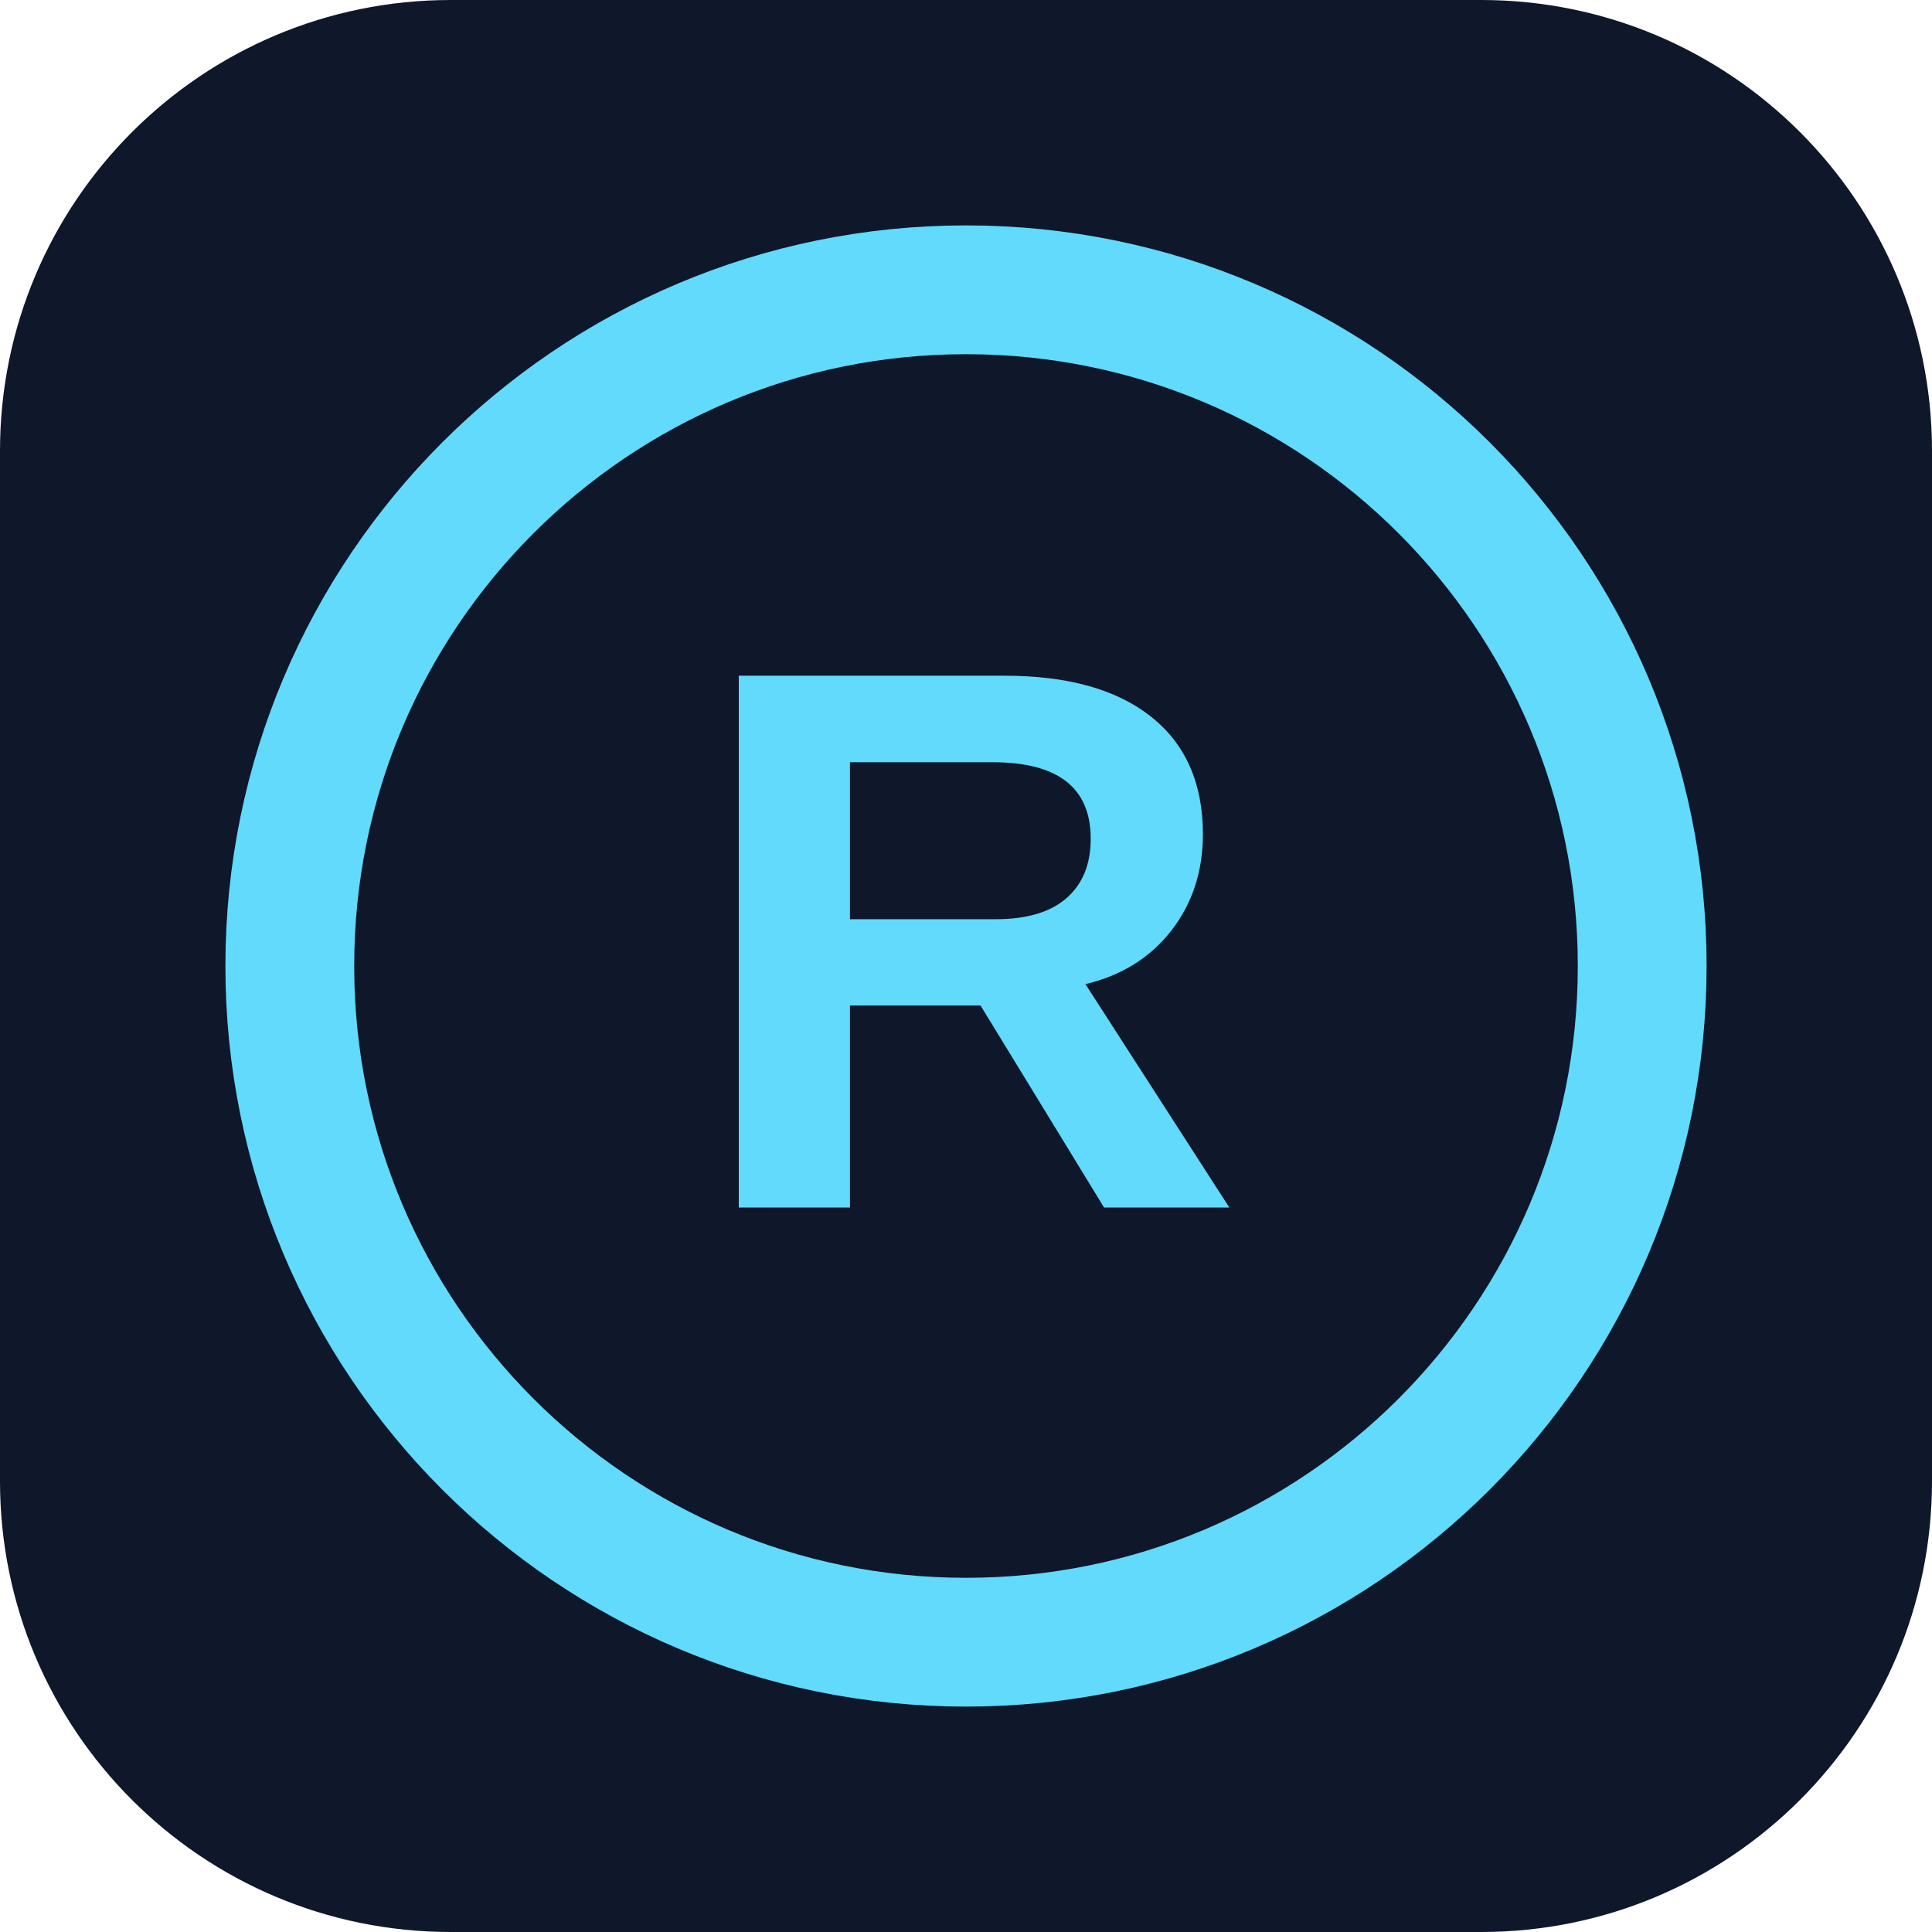
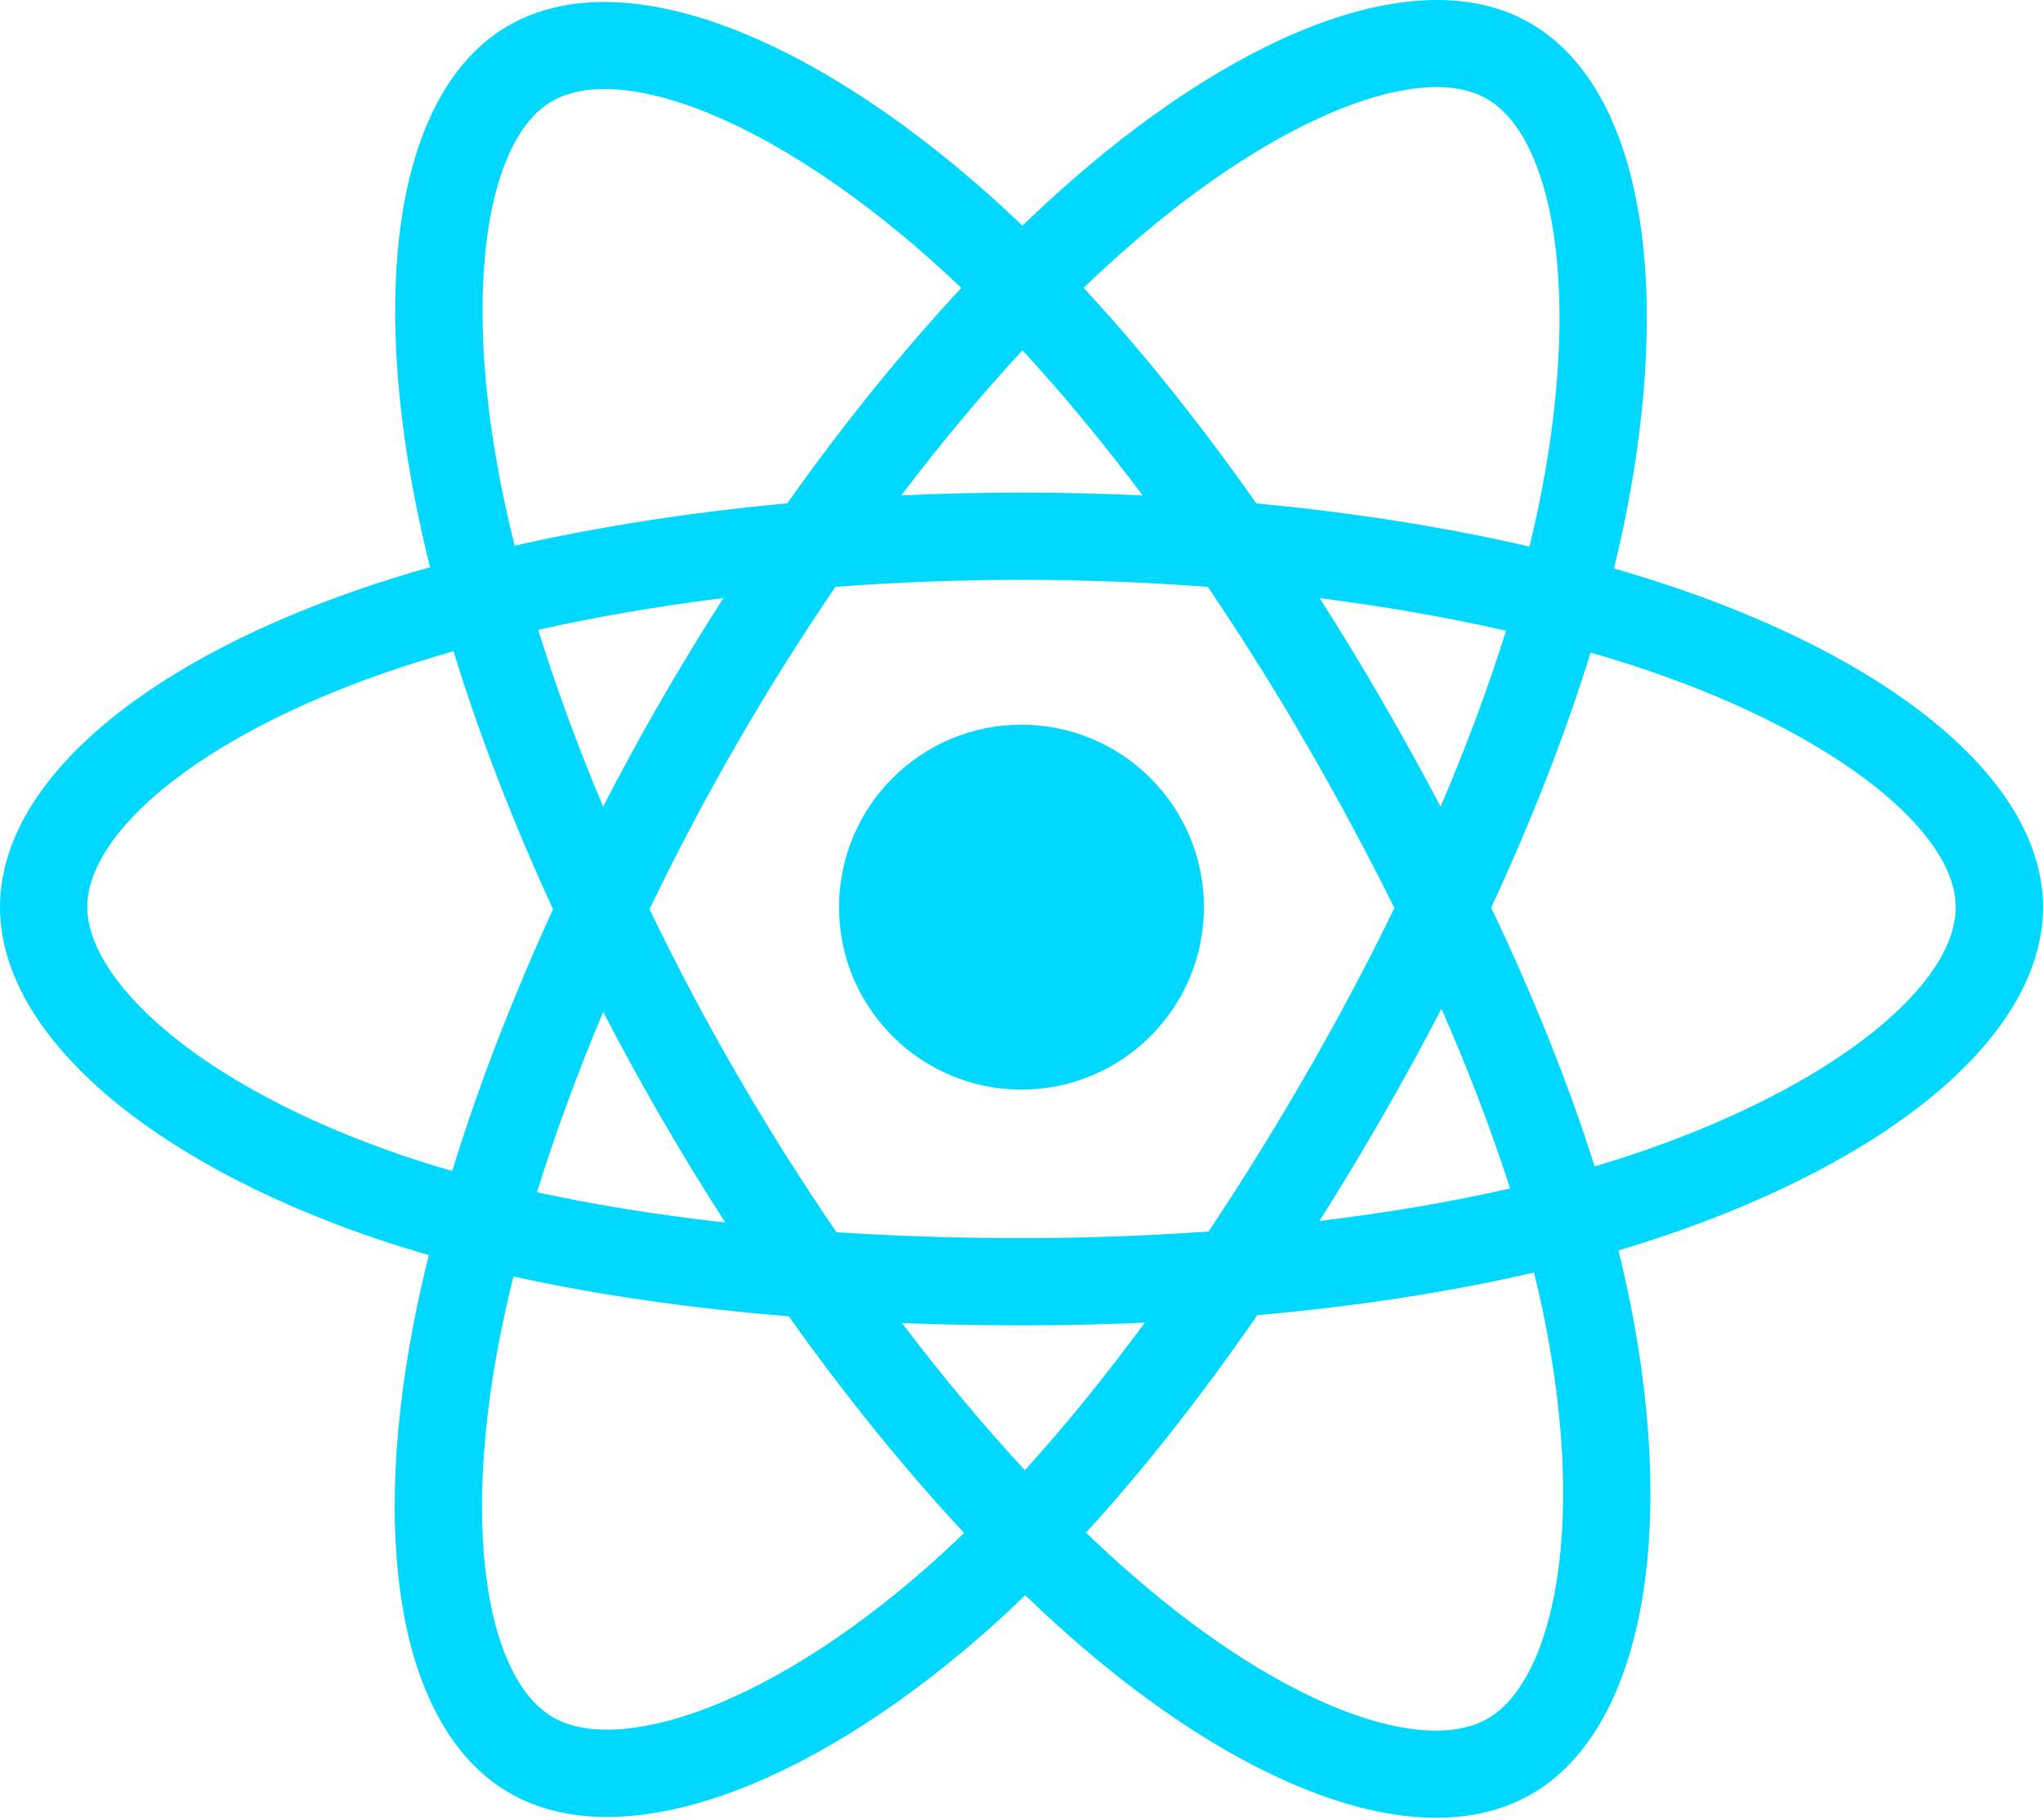
- <svg xmlns="http://www.w3.org/2000/svg" width="120" height="120" viewBox="0 0 120 120" fill="none">
-   <rect width="120" height="120" rx="28" fill="#0F172A" />
-   <circle cx="60" cy="60" r="42" stroke="#61DAFB" stroke-width="8" />
-   <text x="60" y="75" text-anchor="middle" font-size="48" font-family="Arial, sans-serif" font-weight="700" fill="#61DAFB">R</text>
+ <svg xmlns="http://www.w3.org/2000/svg" aria-hidden="true" role="img" class="iconify iconify--logos" width="35.93" height="32" preserveAspectRatio="xMidYMid meet" viewBox="0 0 256 228">
+   <path fill="#00D8FF" d="M210.483 73.824a171.49 171.49 0 0 0-8.24-2.597c.465-1.9.893-3.777 1.273-5.621c6.238-30.281 2.16-54.676-11.769-62.708c-13.355-7.7-35.196.329-57.254 19.526a171.23 171.23 0 0 0-6.375 5.848a155.866 155.866 0 0 0-4.241-3.917C100.759 3.829 77.587-4.822 63.673 3.233C50.33 10.957 46.379 33.89 51.995 62.588a170.974 170.974 0 0 0 1.892 8.48c-3.28.932-6.445 1.924-9.474 2.98C17.309 83.498 0 98.307 0 113.668c0 15.865 18.582 31.778 46.812 41.427a145.52 145.52 0 0 0 6.921 2.165a167.467 167.467 0 0 0-2.01 9.138c-5.354 28.2-1.173 50.591 12.134 58.266c13.744 7.926 36.812-.22 59.273-19.855a145.567 145.567 0 0 0 5.342-4.923a168.064 168.064 0 0 0 6.92 6.314c21.758 18.722 43.246 26.282 56.54 18.586c13.731-7.949 18.194-32.003 12.4-61.268a145.016 145.016 0 0 0-1.535-6.842c1.62-.48 3.21-.974 4.76-1.488c29.348-9.723 48.443-25.443 48.443-41.52c0-15.417-17.868-30.326-45.517-39.844Zm-6.365 70.984c-1.4.463-2.836.91-4.3 1.345c-3.24-10.257-7.612-21.163-12.963-32.432c5.106-11 9.31-21.767 12.459-31.957c2.619.758 5.16 1.557 7.61 2.4c23.69 8.156 38.14 20.213 38.14 29.504c0 9.896-15.606 22.743-40.946 31.14Zm-10.514 20.834c2.562 12.94 2.927 24.64 1.23 33.787c-1.524 8.219-4.59 13.698-8.382 15.893c-8.067 4.67-25.32-1.4-43.927-17.412a156.726 156.726 0 0 1-6.437-5.87c7.214-7.889 14.423-17.06 21.459-27.246c12.376-1.098 24.068-2.894 34.671-5.345a134.17 134.17 0 0 1 1.386 6.193ZM87.276 214.515c-7.882 2.783-14.16 2.863-17.955.675c-8.075-4.657-11.432-22.636-6.853-46.752a156.923 156.923 0 0 1 1.869-8.499c10.486 2.32 22.093 3.988 34.498 4.994c7.084 9.967 14.501 19.128 21.976 27.15a134.668 134.668 0 0 1-4.877 4.492c-9.933 8.682-19.886 14.842-28.658 17.94ZM50.35 144.747c-12.483-4.267-22.792-9.812-29.858-15.863c-6.35-5.437-9.555-10.836-9.555-15.216c0-9.322 13.897-21.212 37.076-29.293c2.813-.98 5.757-1.905 8.812-2.773c3.204 10.42 7.406 21.315 12.477 32.332c-5.137 11.18-9.399 22.249-12.634 32.792a134.718 134.718 0 0 1-6.318-1.979Zm12.378-84.26c-4.811-24.587-1.616-43.134 6.425-47.789c8.564-4.958 27.502 2.111 47.463 19.835a144.318 144.318 0 0 1 3.841 3.545c-7.438 7.987-14.787 17.08-21.808 26.988c-12.04 1.116-23.565 2.908-34.161 5.309a160.342 160.342 0 0 1-1.76-7.887Zm110.427 27.268a347.8 347.8 0 0 0-7.785-12.803c8.168 1.033 15.994 2.404 23.343 4.08c-2.206 7.072-4.956 14.465-8.193 22.045a381.151 381.151 0 0 0-7.365-13.322Zm-45.032-43.861c5.044 5.465 10.096 11.566 15.065 18.186a322.04 322.04 0 0 0-30.257-.006c4.974-6.559 10.069-12.652 15.192-18.18ZM82.802 87.83a323.167 323.167 0 0 0-7.227 13.238c-3.184-7.553-5.909-14.98-8.134-22.152c7.304-1.634 15.093-2.97 23.209-3.984a321.524 321.524 0 0 0-7.848 12.897Zm8.081 65.352c-8.385-.936-16.291-2.203-23.593-3.793c2.26-7.3 5.045-14.885 8.298-22.6a321.187 321.187 0 0 0 7.257 13.246c2.594 4.48 5.28 8.868 8.038 13.147Zm37.542 31.03c-5.184-5.592-10.354-11.779-15.403-18.433c4.902.192 9.899.29 14.978.29c5.218 0 10.376-.117 15.453-.343c-4.985 6.774-10.018 12.97-15.028 18.486Zm52.198-57.817c3.422 7.8 6.306 15.345 8.596 22.52c-7.422 1.694-15.436 3.058-23.88 4.071a382.417 382.417 0 0 0 7.859-13.026a347.403 347.403 0 0 0 7.425-13.565Zm-16.898 8.101a358.557 358.557 0 0 1-12.281 19.815a329.4 329.4 0 0 1-23.444.823c-7.967 0-15.716-.248-23.178-.732a310.202 310.202 0 0 1-12.513-19.846h.001a307.41 307.41 0 0 1-10.923-20.627a310.278 310.278 0 0 1 10.89-20.637l-.001.001a307.318 307.318 0 0 1 12.413-19.761c7.613-.576 15.42-.876 23.31-.876H128c7.926 0 15.743.303 23.354.883a329.357 329.357 0 0 1 12.335 19.695a358.489 358.489 0 0 1 11.036 20.54a329.472 329.472 0 0 1-11 20.722Zm22.56-122.124c8.572 4.944 11.906 24.881 6.52 51.026c-.344 1.668-.73 3.367-1.15 5.09c-10.622-2.452-22.155-4.275-34.23-5.408c-7.034-10.017-14.323-19.124-21.64-27.008a160.789 160.789 0 0 1 5.888-5.4c18.9-16.447 36.564-22.941 44.612-18.3ZM128 90.808c12.625 0 22.86 10.235 22.86 22.86s-10.235 22.86-22.86 22.86s-22.86-10.235-22.86-22.86s10.235-22.86 22.86-22.86Z" />
</svg>
